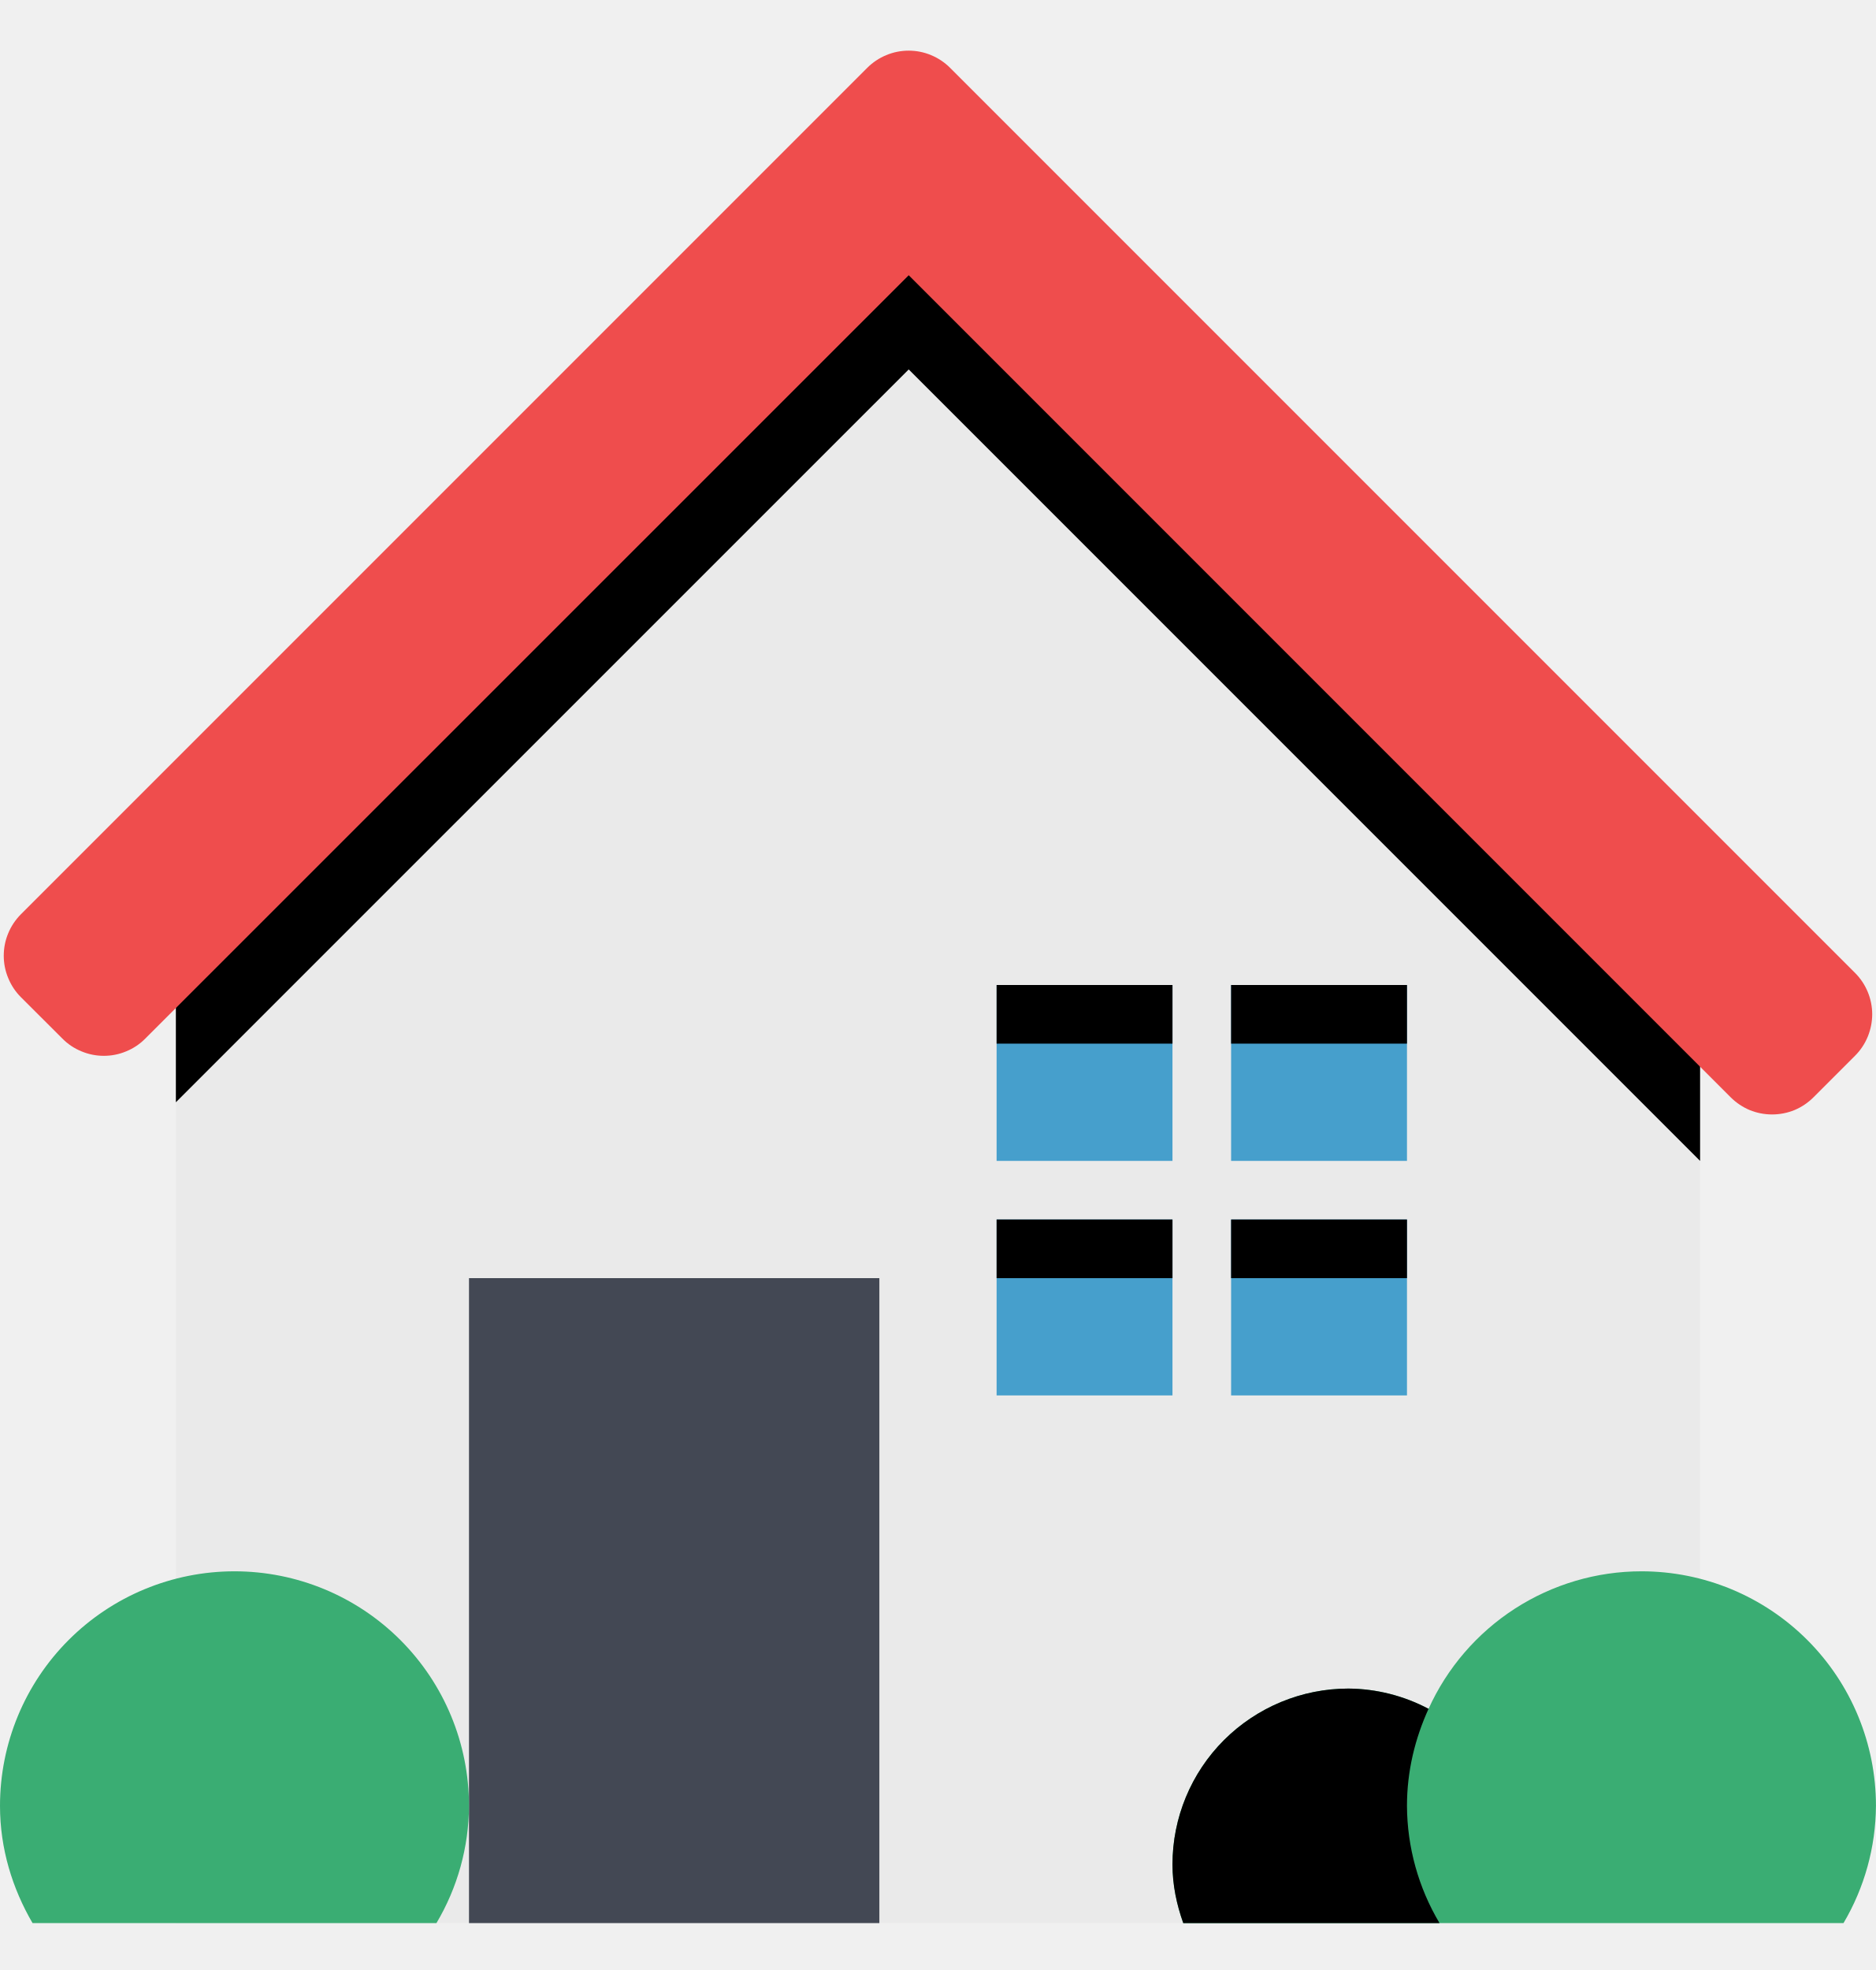
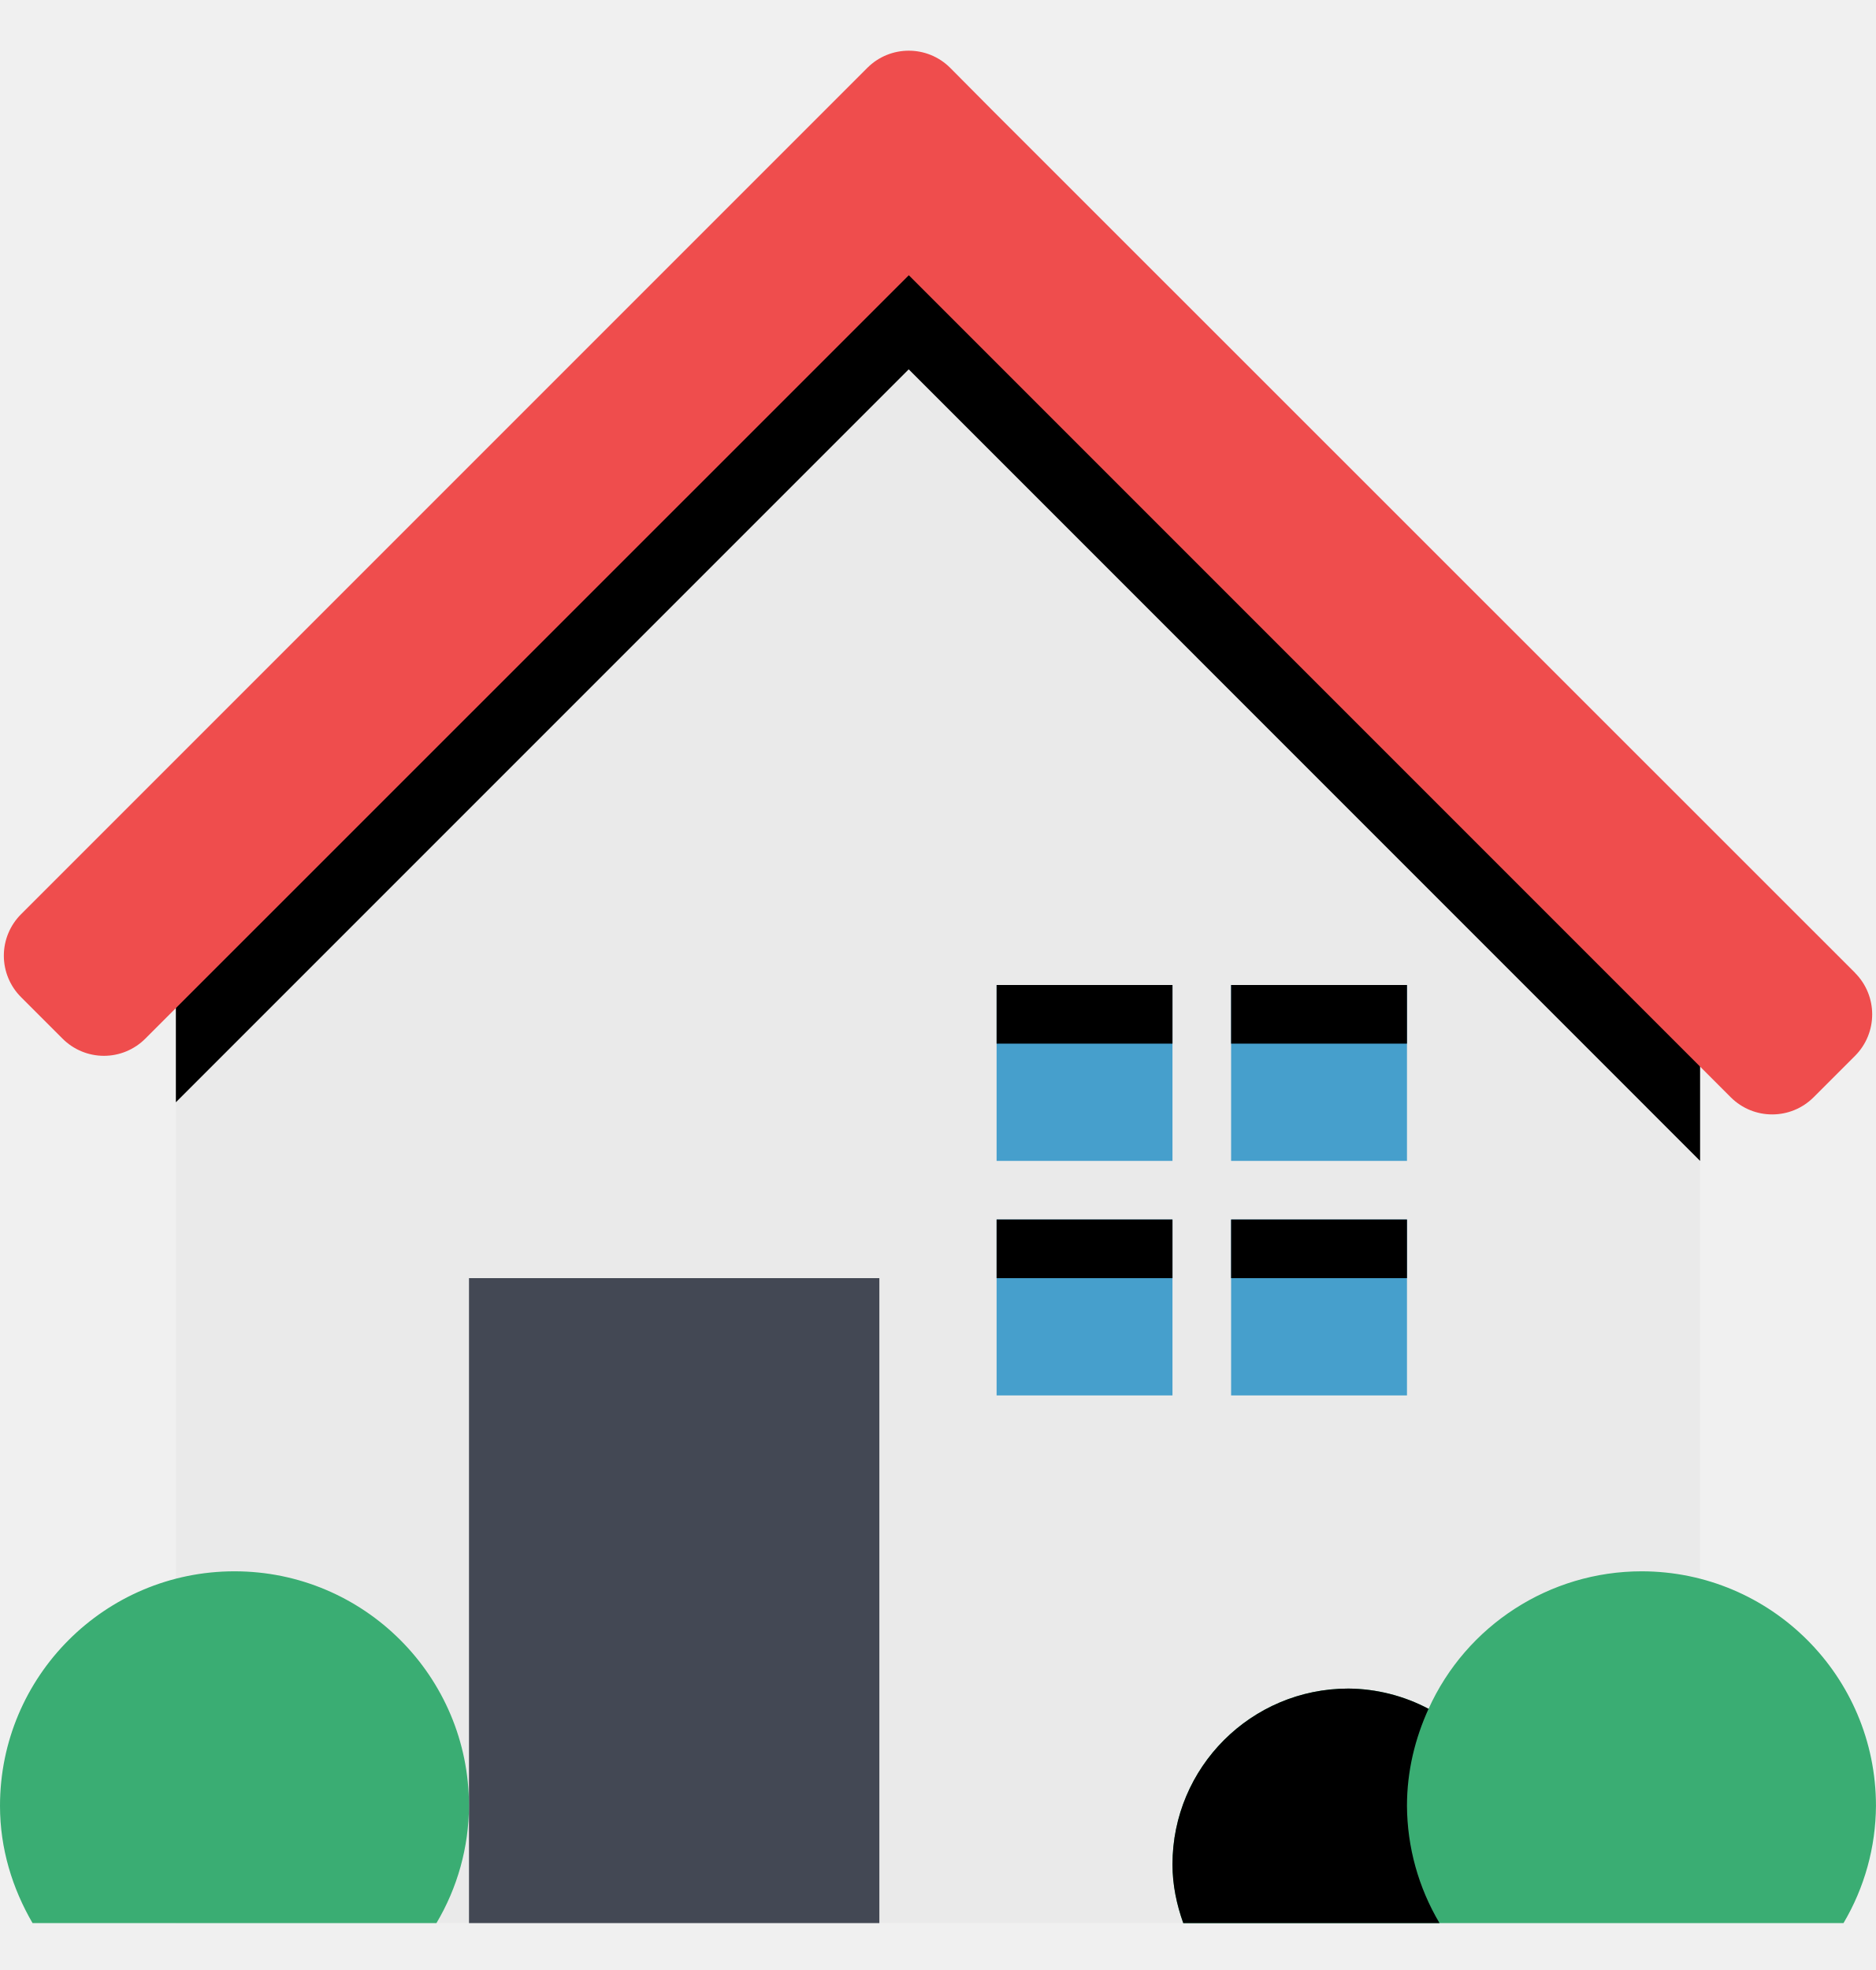
- <svg xmlns="http://www.w3.org/2000/svg" width="20" height="21" viewBox="0 0 20 21" fill="none">
+ <svg xmlns="http://www.w3.org/2000/svg" width="20" height="21" fill="none">
  <g clip-path="url(#clip0_0_347)">
-     <path d="M9.688 2.934L1.875 10.745V20.5H18.125V11.37L9.688 2.934Z" fill="#EAEAEA" />
-     <path d="M5 13.625H9.375V20.5H5V13.625Z" fill="#434854" />
-     <path d="M10.625 13H12.5V14.875H10.625V13ZM13.125 13H15V14.875H13.125V13ZM13.125 10.5H15V12.375H13.125V10.5ZM10.625 10.5H12.5V12.375H10.625V10.5Z" fill="#469FCC" />
-     <path d="M10.625 10.5H12.5V11.125H10.625V10.5ZM13.125 10.5H15V11.125H13.125V10.5ZM10.625 13H12.5V13.625H10.625V13ZM13.125 13H15V13.625H13.125V13Z" fill="black" />
-     <path d="M9.688 1.75L1.875 9.875V11.75L9.688 3.938L18.125 12.375V10.5L9.688 1.75Z" fill="black" />
-     <path d="M19.777 10.371L10.571 1.165L10.129 0.723C10.071 0.665 10.002 0.619 9.927 0.588C9.851 0.556 9.77 0.54 9.688 0.54C9.605 0.54 9.524 0.556 9.448 0.588C9.373 0.619 9.304 0.665 9.246 0.723L8.804 1.165L0.223 9.746C0.165 9.804 0.119 9.873 0.088 9.948C0.056 10.024 0.04 10.106 0.04 10.188C0.04 10.27 0.056 10.351 0.088 10.427C0.119 10.503 0.165 10.572 0.223 10.63L0.665 11.071C0.723 11.13 0.792 11.176 0.868 11.207C0.944 11.239 1.025 11.255 1.107 11.255C1.189 11.255 1.27 11.239 1.346 11.207C1.422 11.176 1.491 11.13 1.549 11.071L9.688 2.934L18.451 11.697C18.509 11.755 18.578 11.801 18.653 11.833C18.729 11.864 18.811 11.88 18.892 11.88C18.975 11.88 19.056 11.864 19.132 11.833C19.208 11.801 19.276 11.755 19.334 11.697L19.776 11.255C19.894 11.138 19.959 10.979 19.96 10.813C19.96 10.647 19.894 10.488 19.777 10.371Z" fill="#EF4D4D" />
-     <path d="M4.653 20.5C4.878 20.122 4.998 19.69 5 19.25C5 18.587 4.737 17.951 4.268 17.482C3.799 17.013 3.163 16.75 2.5 16.75C1.837 16.75 1.201 17.013 0.732 17.482C0.263 17.951 0 18.587 0 19.25C0 19.707 0.132 20.131 0.347 20.5H4.653ZM17.5 16.75C17.021 16.75 16.552 16.889 16.149 17.149C15.747 17.409 15.428 17.779 15.23 18.216C14.966 18.076 14.673 18.002 14.375 18C13.878 18 13.401 18.198 13.049 18.549C12.697 18.901 12.5 19.378 12.5 19.875C12.5 20.096 12.545 20.304 12.615 20.5H19.654C19.878 20.121 19.997 19.69 20 19.25C20 18.587 19.737 17.951 19.268 17.482C18.799 17.013 18.163 16.75 17.5 16.75Z" fill="#3AAD73" />
-     <path d="M15.23 18.216C14.966 18.076 14.673 18.002 14.375 18C13.878 18 13.401 18.198 13.049 18.549C12.697 18.901 12.5 19.378 12.5 19.875C12.5 20.096 12.545 20.304 12.615 20.5H15.347C15.122 20.122 15.002 19.69 15 19.25C15 18.88 15.086 18.532 15.23 18.216Z" fill="black" />
+     <path d="M9.688 2.934l-7.813 7.811V20.5h16.25v-9.13L9.687 2.934z" fill="#EAEAEA" />
+     <path d="M5 13.625h4.375V20.5H5v-6.875z" fill="#434854" />
+     <path d="M10.625 13H12.5v1.875h-1.875V13zm2.5 0H15v1.875h-1.875V13zm0-2.5H15v1.875h-1.875V10.5zm-2.5 0H12.5v1.875h-1.875V10.5z" fill="#469FCC" />
+     <path d="M10.625 10.5H12.5v.625h-1.875V10.5zm2.5 0H15v.625h-1.875V10.5zm-2.5 2.5H12.5v.625h-1.875V13zm2.5 0H15v.625h-1.875V13z" fill="#000" />
+     <path d="M9.688 1.75L1.875 9.875v1.875l7.813-7.813 8.437 8.438V10.5L9.687 1.75z" fill="#000" />
+     <path d="M19.777 10.37L10.57 1.166l-.44-.443a.625.625 0 00-.883 0l-.442.442-8.58 8.58a.624.624 0 000 .885l.441.441a.623.623 0 00.884 0l8.139-8.137 8.763 8.763a.625.625 0 00.883 0l.442-.442a.626.626 0 000-.884z" fill="#EF4D4D" />
+     <path d="M4.653 20.5c.225-.378.345-.81.347-1.25a2.5 2.5 0 00-5 0c0 .457.132.88.347 1.25h4.306zM17.5 16.75a2.495 2.495 0 00-2.27 1.466 1.853 1.853 0 00-.855-.216 1.875 1.875 0 00-1.875 1.875c0 .22.045.429.115.625h7.039A2.48 2.48 0 0020 19.25a2.5 2.5 0 00-2.5-2.5z" fill="#3AAD73" />
+     <path d="M15.23 18.216a1.853 1.853 0 00-.855-.216 1.875 1.875 0 00-1.875 1.875c0 .22.045.429.115.625h2.732A2.474 2.474 0 0115 19.25c0-.37.086-.718.23-1.034z" fill="#000" />
  </g>
  <defs>
    <clipPath id="clip0_0_347">
-       <rect width="20" height="20" fill="white" transform="translate(0 0.5)" />
+       <path fill="#fff" transform="translate(0 .5)" d="M0 0h20v20H0z" />
    </clipPath>
  </defs>
</svg>
